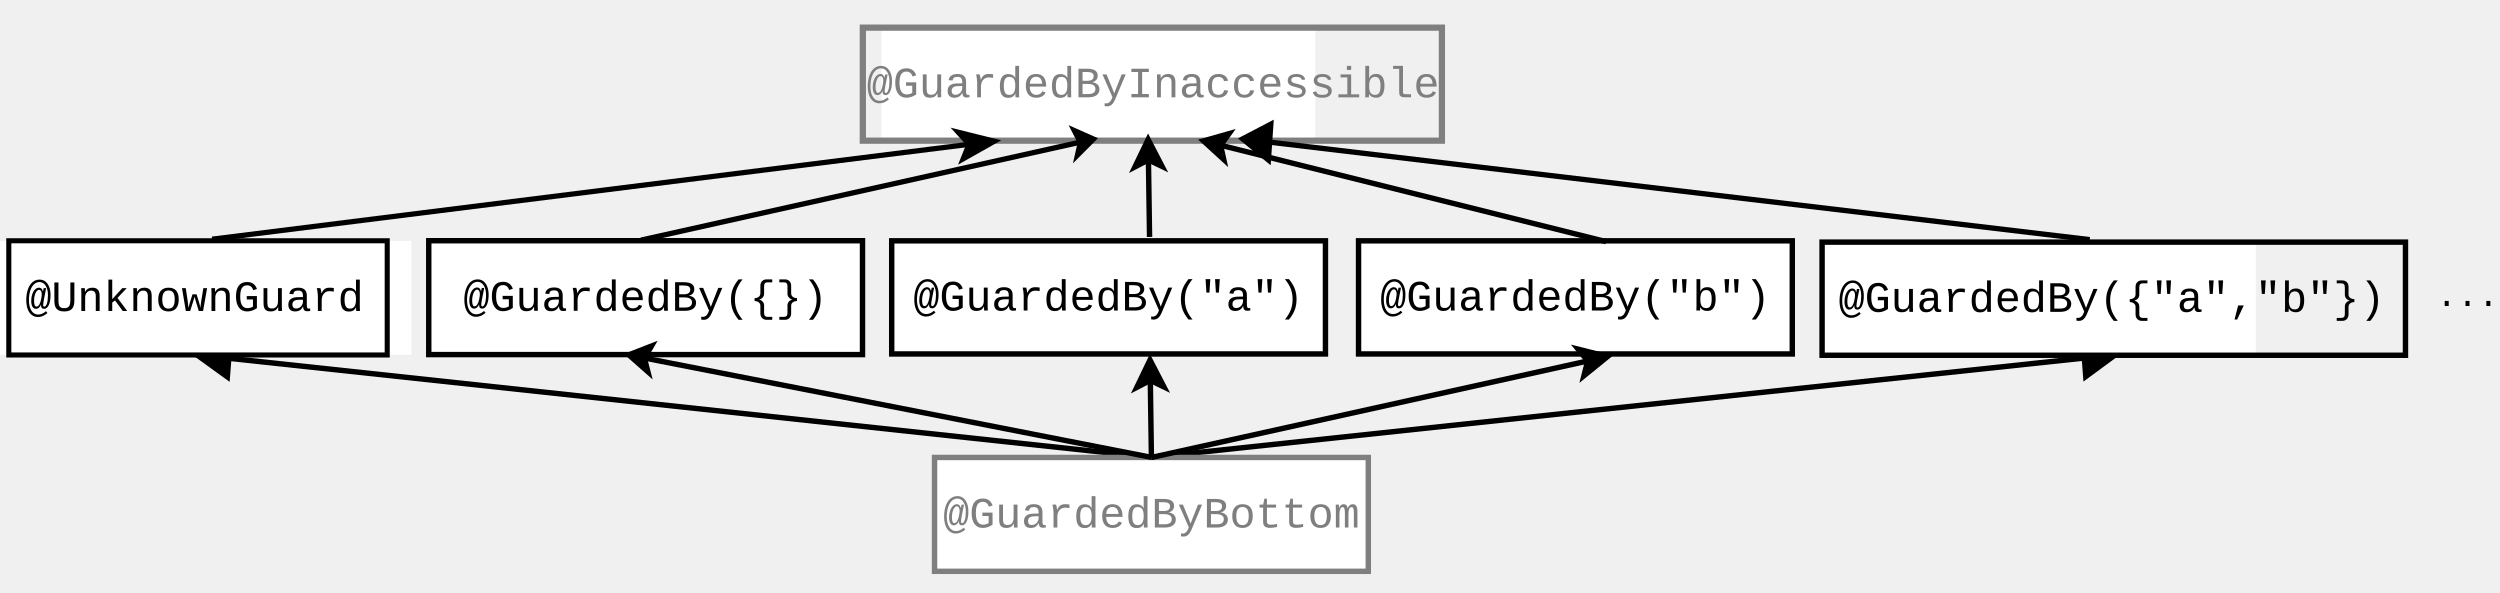
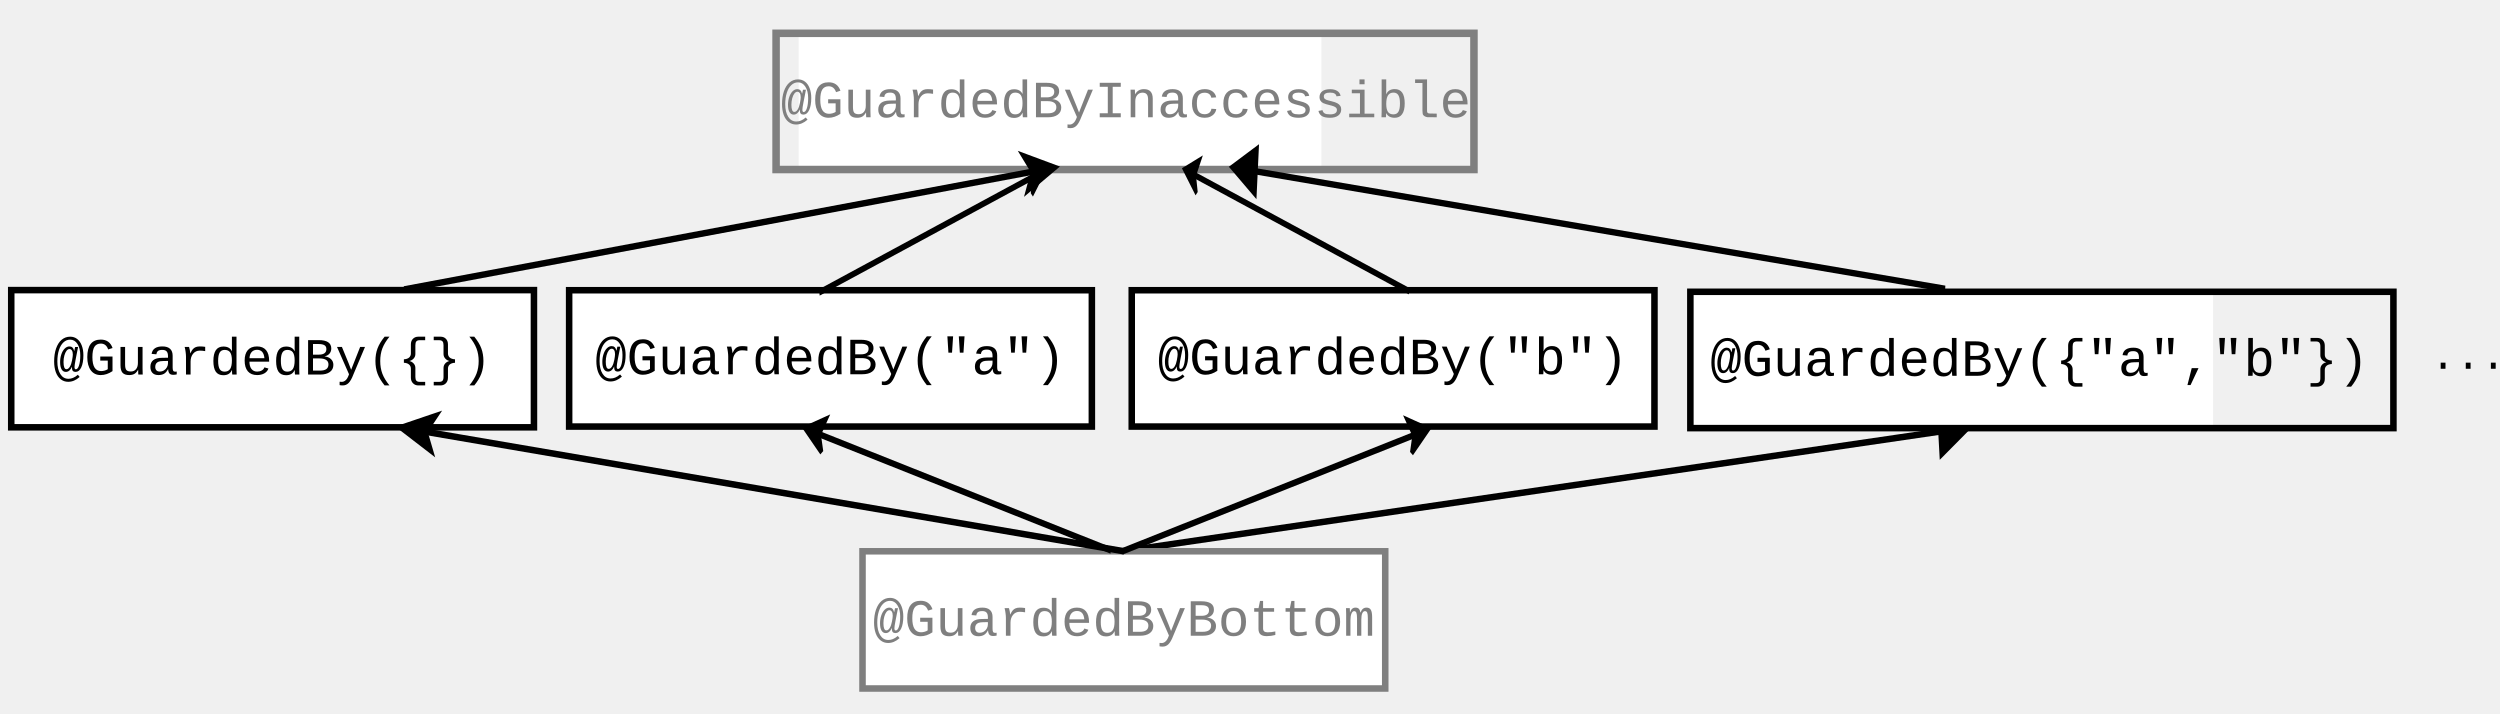
- <svg xmlns="http://www.w3.org/2000/svg" width="822.54" height="194.88" viewBox="328 238 922.19 204.998" id="svg2" version="1.1">
+ <svg xmlns="http://www.w3.org/2000/svg" width="682.54" height="194.88" viewBox="328 238 765.229 204.998" id="svg2" version="1.1">
  <defs id="defs196" />
-   <g id="g4" transform="translate(156.9583,-0.00294728)">
+   <g id="g4" transform="translate(2.239616,-0.00294728)">
    <rect style="fill:#ffffff" x="329.198" y="320.056" width="160" height="42" id="rect6" />
    <rect style="fill:none;stroke:#000000;stroke-width:2" x="329.198" y="320.056" width="160" height="42" id="rect8" />
    <text font-size="16" style="font-size:16px;font-style:normal;font-weight:normal;text-anchor:middle;fill:#000000;font-family:courier new" x="409.198" y="345.906" id="text10">
      <tspan x="409.198" y="345.906" id="tspan12">@GuardedBy({})</tspan>
    </text>
  </g>
-   <g id="g50" transform="matrix(0.8597315,0,0,1,47.89181,-0.00294728)">
-     <line style="fill:none;stroke:#000000;stroke-width:2" x1="820" y1="400" x2="424.134" y2="363.436" id="line52" />
-     <polygon style="fill:#000000" points="424.778,356.465 410.194,362.148 423.491,370.406 " id="polygon54" />
-     <polygon style="fill:none;stroke:#000000;stroke-width:2" points="424.778,356.465 410.194,362.148 423.491,370.406 " id="polygon56" />
-   </g>
-   <g id="g58" transform="matrix(0.8401338,0,0,1,63.66033,-0.00294728)">
+   <g id="g58" transform="matrix(0.6109891,0,0,1,170.5862,-0.00294728)">
    <line style="fill:none;stroke:#000000;stroke-width:2" x1="820" y1="400" x2="1229.63" y2="363.337" id="line60" />
    <polygon style="fill:#000000" points="1243.58,362.089 1229.01,356.365 1230.26,370.309 " id="polygon62" />
    <polygon style="fill:none;stroke:#000000;stroke-width:2" points="1243.58,362.089 1229.01,356.365 1230.26,370.309 " id="polygon64" />
  </g>
-   <g id="g66" transform="translate(-67.27016,-0.00294728)">
+   <g id="g66" transform="translate(-147.9929,-0.00294728)">
    <rect style="fill:#ffffff" x="740" y="400" width="160" height="42" id="rect68" />
    <rect style="fill:none;stroke:#7f7f7f;stroke-width:2" x="740" y="400" width="160" height="42" id="rect70" />
    <text font-size="16" style="font-size:16px;font-style:normal;font-weight:normal;text-anchor:middle;fill:#7f7f7f;font-family:courier new" x="820" y="425.85" id="text72">
      <tspan x="820" y="425.85" id="tspan74">@GuardedByBottom</tspan>
    </text>
  </g>
  <text font-size="12.8" style="font-size:12.8px;font-style:normal;font-weight:normal;text-anchor:start;fill:#000000;font-family:courier new" x="820" y="260.998" id="text76">
    <tspan x="820" y="260.998" id="tspan78" />
  </text>
  <text font-size="12.8" style="font-size:12.8px;font-style:normal;font-weight:normal;text-anchor:start;fill:#000000;font-family:courier new" x="409.198" y="341.054" id="text80">
    <tspan x="409.198" y="341.054" id="tspan82" />
  </text>
-   <g id="g84" transform="translate(156.9583,-0.00294728)">
+   <g id="g84" transform="translate(2.239616,-0.00294728)">
    <rect style="fill:#ffffff" x="499.97" y="320.092" width="160" height="41.732" id="rect86" />
    <rect style="fill:none;stroke:#000000;stroke-width:2" x="499.97" y="320.092" width="160" height="41.732" id="rect88" />
    <text font-size="16" style="font-size:16px;font-style:normal;font-weight:normal;text-anchor:middle;fill:#000000;font-family:courier new" x="579.97" y="345.808" id="text90">
      <tspan x="579.97" y="345.808" id="tspan92">@GuardedBy("a")</tspan>
    </text>
  </g>
  <text font-size="12.8" style="font-size:12.8px;font-style:normal;font-weight:normal;text-anchor:start;fill:#000000;font-family:courier new" x="579.97" y="340.956" id="text94">
    <tspan x="579.97" y="340.956" id="tspan96" />
  </text>
-   <g id="g98" transform="translate(89.68976,-0.00294728)">
+   <g id="g98" transform="translate(-65.02886,-0.00294728)">
    <rect style="fill:#ffffff" x="739.446" y="320.092" width="160" height="41.732" id="rect100" />
    <rect style="fill:none;stroke:#000000;stroke-width:2" x="739.446" y="320.092" width="160" height="41.732" id="rect102" />
    <text font-size="16" style="font-size:16px;font-style:normal;font-weight:normal;text-anchor:middle;fill:#000000;font-family:courier new" x="819.446" y="345.808" id="text104">
      <tspan x="819.446" y="345.808" id="tspan106">@GuardedBy("b")</tspan>
    </text>
  </g>
  <text font-size="12.8" style="font-size:12.8px;font-style:normal;font-weight:normal;text-anchor:start;fill:#000000;font-family:courier new" x="819.446" y="340.956" id="text108">
    <tspan x="819.446" y="340.956" id="tspan110" />
  </text>
-   <g id="g128" transform="matrix(0.8116599,0,0,1,87.33671,-0.00294728)">
+   <g id="g128" transform="matrix(0.9293118,0,0,1,-89.99116,-0.00294728)">
    <line style="fill:none;stroke:#000000;stroke-width:2" x1="820" y1="400" x2="589.585" y2="363.353" id="line130" />
-     <polygon style="fill:#000000" points="591.269,368.684 582.178,362.175 592.84,358.808 589.585,363.353 " id="polygon132" />
-     <polygon style="fill:none;stroke:#000000;stroke-width:2" points="591.269,368.684 582.178,362.175 592.84,358.808 589.585,363.353 " id="polygon134" />
-   </g>
-   <g id="g136" transform="translate(-67.27005,-0.00294728)">
-     <line style="fill:none;stroke:#000000;stroke-width:2" x1="820" y1="400" x2="819.587" y2="371.559" id="line138" />
-     <polygon style="fill:#000000" points="824.623,373.986 819.587,371.559 814.624,374.131 819.478,364.06 " id="polygon140" />
-     <polygon style="fill:none;stroke:#000000;stroke-width:2" points="824.623,373.986 819.587,371.559 814.624,374.131 819.478,364.06 " id="polygon142" />
+     <polygon style="fill:#000000" points="582.178,362.175 592.84,358.808 589.585,363.353 591.269,368.684 " id="polygon132" />
+     <polygon style="fill:none;stroke:#000000;stroke-width:2" points="582.178,362.175 592.84,358.808 589.585,363.353 591.269,368.684 " id="polygon134" />
  </g>
  <text font-size="12.8" style="font-size:12.8px;font-style:normal;font-weight:normal;text-anchor:start;fill:#000000;font-family:courier new" x="409.198" y="341.054" id="text144">
    <tspan x="409.198" y="341.054" id="tspan146" />
  </text>
-   <g id="g168" transform="translate(89.68976,-0.00294728)">
+   <g id="g168" transform="translate(-65.02886,-0.00294728)">
    <rect style="fill:#ffffff" x="910.434" y="320.572" width="160" height="41.732" id="rect170" />
    <rect style="fill:none;stroke:#000000;stroke-width:2" x="910.434" y="320.572" width="215.199" height="41.733" id="rect172" />
    <text font-size="16" style="font-size:16px;font-style:normal;font-weight:normal;text-anchor:middle;fill:#000000;font-family:courier new" x="1017.342" y="346.288" id="text174">
      <tspan x="1017.342" y="346.288" id="tspan176">@GuardedBy({"a","b"})</tspan>
    </text>
  </g>
-   <g id="g186" transform="translate(-67.27005,-0.00294728)">
+   <g id="g186" transform="matrix(0.5551377,0,0,1,216.3493,-0.00294728)">
    <line style="fill:none;stroke:#000000;stroke-width:2" x1="820" y1="400" x2="980.928" y2="364.407" id="line188" />
-     <polygon style="fill:#000000" points="979.566,369.828 980.928,364.407 977.407,360.064 988.251,362.787 " id="polygon190" />
-     <polygon style="fill:none;stroke:#000000;stroke-width:2" points="979.566,369.828 980.928,364.407 977.407,360.064 988.251,362.787 " id="polygon192" />
+     <polygon style="fill:#000000" points="980.928,364.407 977.407,360.064 988.251,362.787 979.566,369.828 " id="polygon190" />
+     <polygon style="fill:none;stroke:#000000;stroke-width:2" points="980.928,364.407 977.407,360.064 988.251,362.787 979.566,369.828 " id="polygon192" />
  </g>
-   <g transform="translate(-86.81433,-158.7024)" id="g66-6">
+   <g transform="translate(-167.5371,-158.7024)" id="g66-6">
    <rect style="fill:#ffffff" x="740" y="400" width="160" height="42" id="rect68-0" />
    <rect style="fill:none;stroke:#7f7f7f;stroke-width:2.303" x="733.091" y="400.151" width="213.612" height="41.697" id="rect70-3" />
    <text font-size="16" style="font-size:16px;font-style:normal;font-weight:normal;text-anchor:middle;fill:#7f7f7f;font-family:courier new" x="840.181" y="425.85" id="text72-9">
      <tspan x="840.181" y="425.85" id="tspan74-0">@GuardedByInaccessible</tspan>
    </text>
  </g>
-   <g transform="translate(-525.0717,2.7817)" id="g4-9">
-     <rect style="fill:#ffffff" x="564.638" y="317.36" width="160" height="42" id="rect6-7" />
-     <rect style="fill:#ffffff" x="844.827" y="317.352" width="160" height="42" id="rect6-7-3" />
-     <rect style="fill:none;stroke:#000000;stroke-width:1.871" x="856.316" y="317.287" width="139.59" height="42.129" id="rect8-8-8" />
-     <text font-size="16" style="font-size:16px;font-style:normal;font-weight:normal;text-anchor:middle;fill:#000000;font-family:courier new" x="924.827" y="343.202" id="text10-4-7">
-       <tspan x="924.827" y="343.202" id="tspan12-7-2">@UnknownGuard</tspan>
-     </text>
-   </g>
-   <g id="g58-5" transform="matrix(-0.7379982,0,0,0.9801094,1704.028,-72.3902)">
+   <g id="g58-5" transform="matrix(-0.5149479,0,0,0.9801094,1345.667,-72.3902)">
    <line style="fill:none;stroke:#000000;stroke-width:2" x1="820" y1="400" x2="1229.63" y2="363.337" id="line60-4" />
    <polygon style="fill:#000000" points="1229.01,356.365 1230.26,370.309 1243.58,362.089 " id="polygon62-0" />
    <polygon style="fill:none;stroke:#000000;stroke-width:2" points="1229.01,356.365 1230.26,370.309 1243.58,362.089 " id="polygon64-7" />
  </g>
-   <g id="g128-9" transform="matrix(-1.212598,0,0,0.9554191,1400.617,-62.69011)">
-     <line style="fill:none;stroke:#000000;stroke-width:2" x1="820" y1="400" x2="589.585" y2="363.353" id="line130-2" />
-     <polygon style="fill:#000000" points="592.84,358.808 589.585,363.353 591.269,368.684 582.178,362.175 " id="polygon132-6" />
-     <polygon style="fill:none;stroke:#000000;stroke-width:2" points="592.84,358.808 589.585,363.353 591.269,368.684 582.178,362.175 " id="polygon134-1" />
+   <g id="g186-4" transform="matrix(-0.4080645,0,0,0.9980089,1093.935,-78.82407)">
+     <line style="fill:none;stroke:#000000;stroke-width:2" x1="820" y1="400" x2="980.928" y2="364.407" id="line188-8" />
+     <polygon style="fill:#000000" points="977.407,360.064 988.251,362.787 979.566,369.828 980.928,364.407 " id="polygon190-5" />
+     <polygon style="fill:none;stroke:#000000;stroke-width:2" points="977.407,360.064 988.251,362.787 979.566,369.828 980.928,364.407 " id="polygon192-7" />
  </g>
-   <g id="g136-8" transform="translate(-67.95704,-81.33447)">
-     <line style="fill:none;stroke:#000000;stroke-width:2" x1="820" y1="400" x2="819.587" y2="371.559" id="line138-3" />
-     <polygon style="fill:#000000" points="819.587,371.559 814.624,374.131 819.478,364.06 824.623,373.986 " id="polygon140-2" />
-     <polygon style="fill:none;stroke:#000000;stroke-width:2" points="819.587,371.559 814.624,374.131 819.478,364.06 824.623,373.986 " id="polygon142-8" />
+   <g id="g128-9-4" transform="matrix(-0.8362795,0,0,0.9852878,1137.46,-74.27169)">
+     <line style="fill:none;stroke:#000000;stroke-width:2" x1="820" y1="400" x2="589.585" y2="363.353" id="line130-2-6" />
+     <polygon style="fill:#000000" points="592.84,358.808 589.585,363.353 591.269,368.684 582.178,362.175 " id="polygon132-6-3" />
+     <polygon style="fill:none;stroke:#000000;stroke-width:2" points="592.84,358.808 589.585,363.353 591.269,368.684 582.178,362.175 " id="polygon134-1-0" />
  </g>
-   <g id="g186-4" transform="matrix(-0.882734,0,0,0.9980089,1644.255,-78.82407)">
-     <line style="fill:none;stroke:#000000;stroke-width:2" x1="820" y1="400" x2="980.928" y2="364.407" id="line188-8" />
-     <polygon style="fill:#000000" points="980.928,364.407 977.407,360.064 988.251,362.787 979.566,369.828 " id="polygon190-5" />
-     <polygon style="fill:none;stroke:#000000;stroke-width:2" points="980.928,364.407 977.407,360.064 988.251,362.787 979.566,369.828 " id="polygon192-7" />
+   <text font-size="12.8" style="font-size:12.8px;font-style:normal;font-weight:normal;text-anchor:middle;fill:#000000;font-family:courier new" x="1083.502" y="344.131" id="text154">
+     <tspan x="1083.502" y="344.131" id="tspan156">...</tspan>
+   </text>
+   <g id="g186-2" transform="matrix(-0.5551377,0,0,1,1123.24,-0.2581554)">
+     <line style="fill:none;stroke:#000000;stroke-width:2" x1="820" y1="400" x2="980.928" y2="364.407" id="line188-86" />
+     <polygon style="fill:#000000" points="977.407,360.064 988.251,362.787 979.566,369.828 980.928,364.407 " id="polygon190-4" />
+     <polygon style="fill:none;stroke:#000000;stroke-width:2" points="977.407,360.064 988.251,362.787 979.566,369.828 980.928,364.407 " id="polygon192-2" />
  </g>
-   <g id="g128-9-4" transform="matrix(-0.7026623,0,0,0.9852878,1140.551,-74.27169)">
-     <line style="fill:none;stroke:#000000;stroke-width:2" x1="820" y1="400" x2="589.585" y2="363.353" id="line130-2-6" />
-     <polygon style="fill:#000000" points="589.585,363.353 591.269,368.684 582.178,362.175 592.84,358.808 " id="polygon132-6-3" />
-     <polygon style="fill:none;stroke:#000000;stroke-width:2" points="589.585,363.353 591.269,368.684 582.178,362.175 592.84,358.808 " id="polygon134-1-0" />
+   <g id="g186-4-0" transform="matrix(0.4080645,0,0,0.9980089,244.19,-78.44062)">
+     <line style="fill:none;stroke:#000000;stroke-width:2" x1="820" y1="400" x2="980.928" y2="364.407" id="line188-8-6" />
+     <polygon style="fill:#000000" points="980.928,364.407 977.407,360.064 988.251,362.787 979.566,369.828 " id="polygon190-5-3" />
+     <polygon style="fill:none;stroke:#000000;stroke-width:2" points="980.928,364.407 977.407,360.064 988.251,362.787 979.566,369.828 " id="polygon192-7-3" />
  </g>
-   <text font-size="12.8" style="font-size:12.8px;font-style:normal;font-weight:normal;text-anchor:middle;fill:#000000;font-family:courier new" x="1238.222" y="344.131" id="text154">
-     <tspan x="1238.222" y="344.131" id="tspan156">...</tspan>
-   </text>
</svg>
